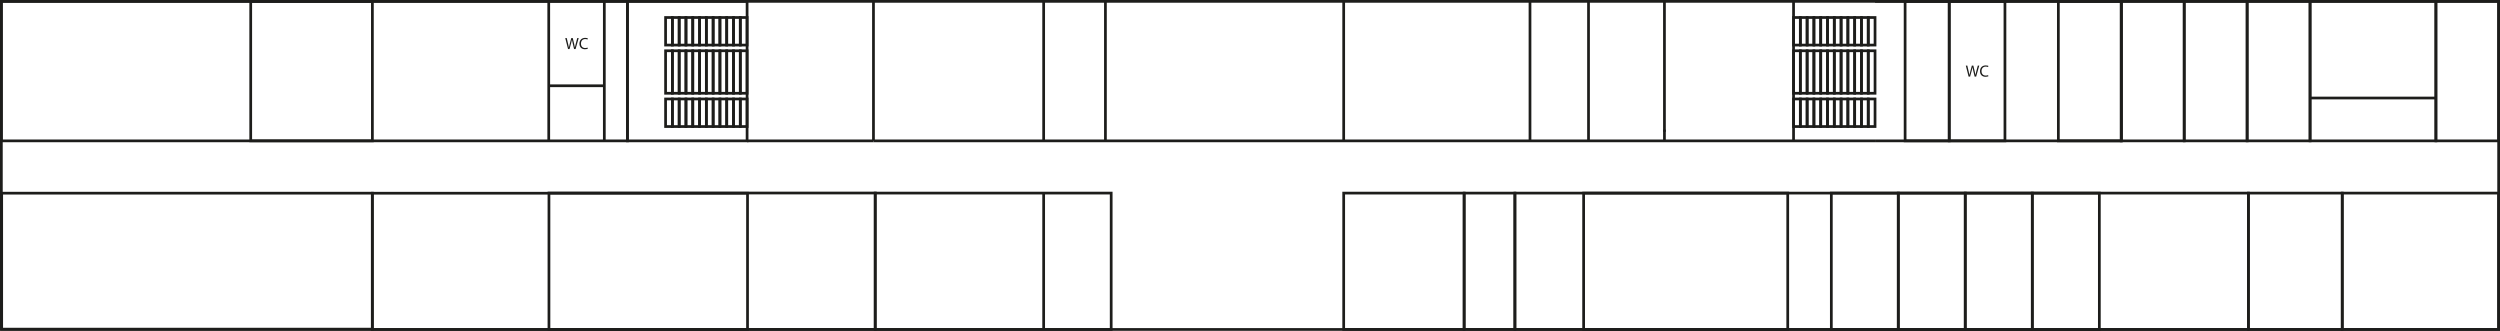
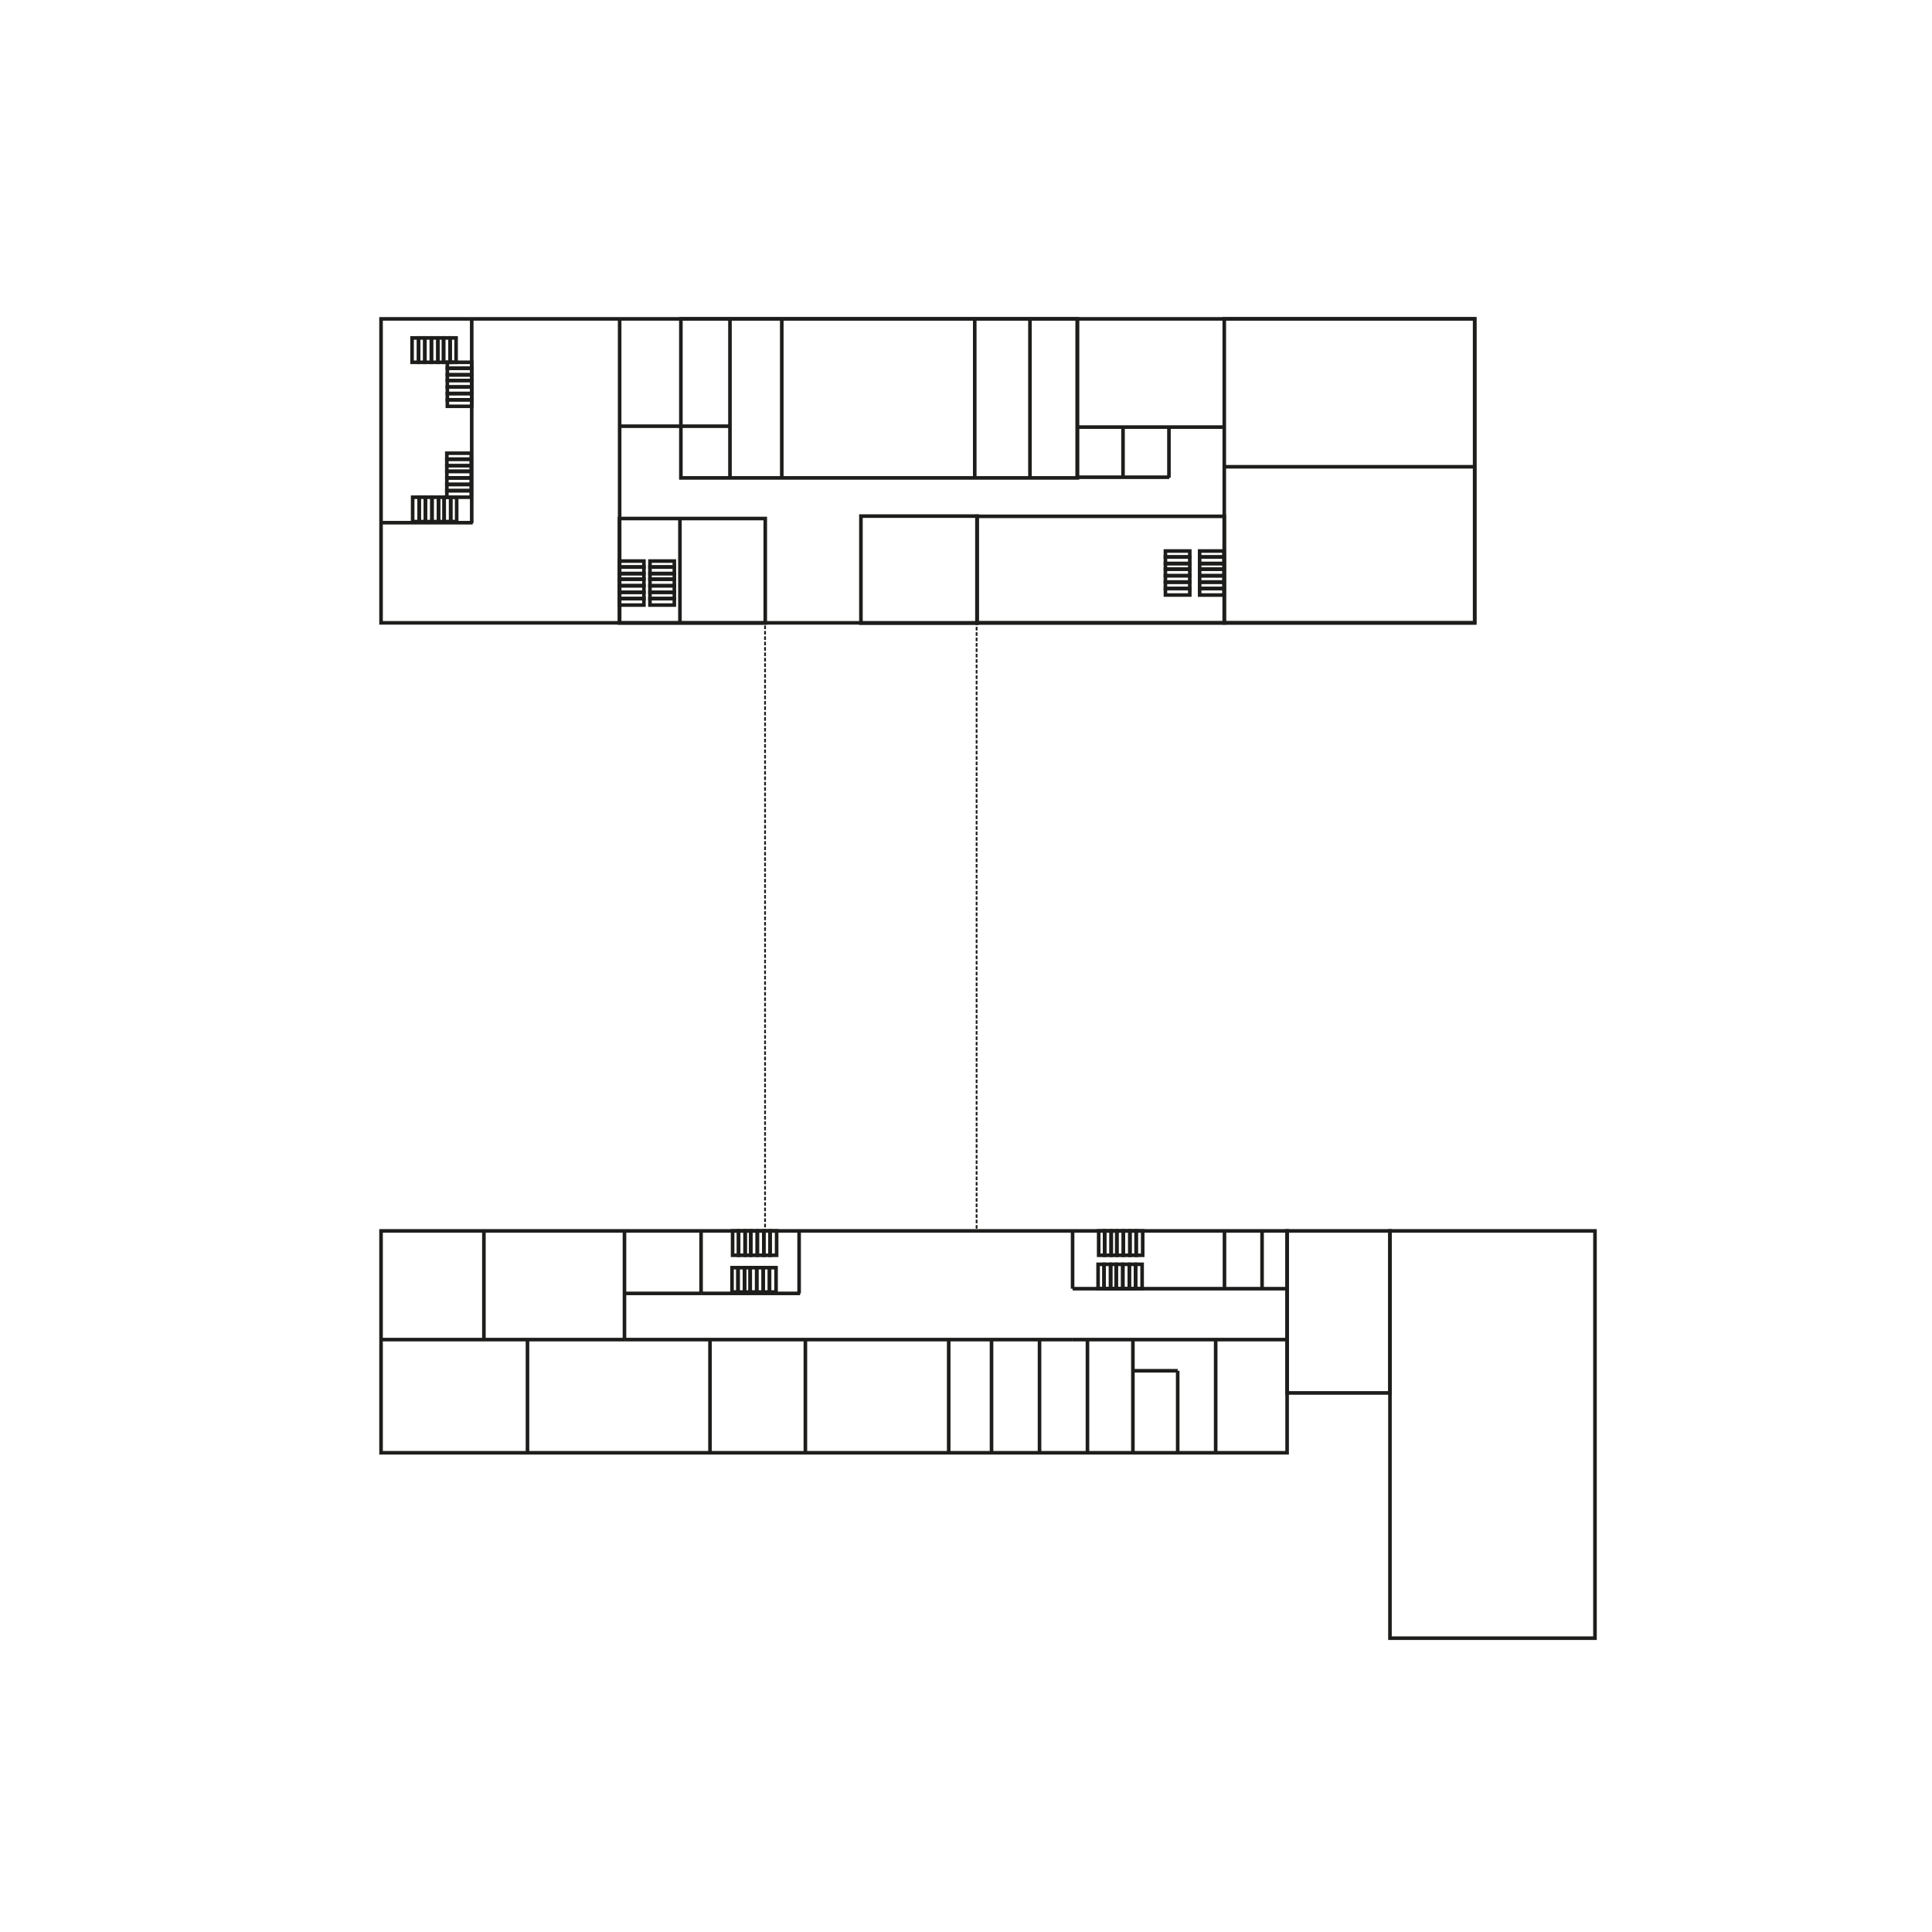
- <svg xmlns="http://www.w3.org/2000/svg" id="_Слой_2" data-name="Слой 2" viewBox="0 0 1832.64 242.51" version="1.1">
+ <svg xmlns="http://www.w3.org/2000/svg" id="_Слой_2" data-name="Слой 2" viewBox="0 0 1434 1434" version="1.1">
  <defs id="defs1">
    <style id="style1">
-       .cls-1 {
-         fill: #1d1d1b;
+       .cls-1, .cls-2, .cls-3 {
+         fill: none;
+       }
+ 
+       .cls-2 {
+         stroke-width: 2px;
      }

      .cls-2, .cls-3 {
-         fill: none;
-       }
- 
-       .cls-3 {
        stroke: #1d1d1b;
        stroke-miterlimit: 10;
-         stroke-width: 2px;
      }
    </style>
  </defs>
  <g id="_Слой_2-2" data-name="Слой 2">
-     <g id="g117">
-       <rect class="cls-3" x="1" y="1" width="1830.64" height="240.51" id="rect1" />
-       <g id="g7">
-         <rect class="cls-3" x="542.68" y="12.83" width="4.98" height="20.21" id="rect2" />
-         <rect class="cls-3" x="537.7" y="12.83" width="4.98" height="20.21" id="rect3" />
-         <rect class="cls-3" x="532.72" y="12.83" width="4.98" height="20.21" id="rect4" />
-         <rect class="cls-3" x="527.74" y="12.83" width="4.98" height="20.21" id="rect5" />
-         <rect class="cls-3" x="522.77" y="12.83" width="4.98" height="20.21" id="rect6" />
-         <rect class="cls-3" x="517.79" y="12.83" width="4.98" height="20.21" id="rect7" />
+     <g id="g123">
+       <rect class="cls-2" x="1031.68" y="913.62" width="152.17" height="302.3" id="rect1" style="stroke-width:2.667;stroke-dasharray:none" />
+       <rect class="cls-2" x="282.83" y="913.62" width="672.51" height="164.68" id="rect2" style="stroke-width:2.667;stroke-dasharray:none" />
+       <rect class="cls-2" x="955.34" y="913.62" width="76.34" height="120.26" id="rect3" style="stroke-width:2.667;stroke-dasharray:none" />
+       <rect class="cls-2" x="567.85" y="462.3" width="157.02" height="451.32" id="rect4" style="stroke-width:1.333;stroke-dasharray:2.667,1.333;stroke-dashoffset:0" />
+       <line class="cls-2" x1="735.94" y1="1078.3" x2="735.94" y2="994.3" id="line6" style="stroke-width:2.667;stroke-dasharray:none" />
+       <line class="cls-2" x1="796.11" y1="994.3" x2="955.34" y2="994.3" id="line7" style="stroke-width:2.667;stroke-dasharray:none" />
+       <line class="cls-2" x1="902.32" y1="1078.3" x2="902.32" y2="994.3" id="line8" style="stroke-width:2.667;stroke-dasharray:none" />
+       <line class="cls-2" x1="840.88" y1="1078.3" x2="840.88" y2="994.3" id="line9" style="stroke-width:2.667;stroke-dasharray:none" />
+       <line class="cls-2" x1="796.11" y1="956.51" x2="955.34" y2="956.51" id="line10" style="stroke-width:2.667;stroke-dasharray:none" />
+       <line class="cls-2" x1="593.13" y1="960" x2="593.13" y2="913.62" id="line11" style="stroke-width:2.667;stroke-dasharray:none" />
+       <line class="cls-2" x1="282.83" y1="994.3" x2="463.51" y2="994.3" id="line12" style="stroke-width:2.667;stroke-dasharray:none" />
+       <line class="cls-2" x1="463.51" y1="913.62" x2="463.51" y2="994.3" id="line13" style="stroke-width:2.667;stroke-dasharray:none" />
+       <line class="cls-2" x1="391.51" y1="1078.3" x2="391.51" y2="994.3" id="line14" style="stroke-width:2.667;stroke-dasharray:none" />
+       <line class="cls-2" x1="520.36" y1="913.62" x2="520.36" y2="960" id="line15" style="stroke-width:2.667;stroke-dasharray:none" />
+       <line class="cls-2" x1="593.87" y1="960" x2="520.36" y2="960" id="line16" style="stroke-width:2.667;stroke-dasharray:none" />
+       <rect class="cls-2" x="282.83" y="236.68" width="811.74" height="225.62" id="rect16" style="stroke-width:2.667;stroke-dasharray:none" />
+       <rect class="cls-2" x="505.37" y="236.68" width="294.332" height="118.036" id="rect17" style="stroke-width:2.667;stroke-dasharray:none" />
+       <rect class="cls-2" x="908.7" y="236.68" width="185.87" height="225.62" id="rect18" style="stroke-width:2.667;stroke-dasharray:none" />
+       <rect class="cls-2" x="725.123" y="383.229" width="183.588" height="79.083" id="rect19" style="stroke-width:2.667;stroke-dasharray:none" />
+       <rect class="cls-2" x="459.774" y="384.864" width="108.234" height="77.511" id="rect21" style="stroke-width:2.667;stroke-dasharray:none" />
+       <rect class="cls-2" x="639.01" y="383.069" width="86.295" height="79.402" id="rect22" style="stroke-width:2.667;stroke-dasharray:none" />
+       <line class="cls-2" x1="541.81" y1="354.64" x2="541.81" y2="236.68" id="line22" style="stroke-width:2.667;stroke-dasharray:none" />
+       <line class="cls-2" x1="764.47" y1="355.15" x2="764.47" y2="236.68" id="line23" style="stroke-width:2.667;stroke-dasharray:none" />
+       <line class="cls-2" x1="723.49" y1="355.15" x2="723.49" y2="236.68" id="line24" style="stroke-width:2.667;stroke-dasharray:none" />
+       <line class="cls-2" x1="580.26" y1="355.15" x2="580.26" y2="236.68" id="line25" style="stroke-width:2.667;stroke-dasharray:none" />
+       <line class="cls-2" x1="799.57" y1="355.15" x2="799.57" y2="236.68" id="line26" style="stroke-width:2.667;stroke-dasharray:none" />
+       <line class="cls-2" x1="908.7" y1="346.45" x2="1094.57" y2="346.45" id="line27" style="stroke-width:2.667;stroke-dasharray:none" />
+       <g id="g33" style="stroke-width:2.667;stroke-dasharray:none">
+         <rect class="cls-2" x="561.67" y="940.9" width="4.85" height="18.09" id="rect27" style="stroke-width:2.667;stroke-dasharray:none" />
+         <rect class="cls-2" x="556.82" y="940.9" width="4.85" height="18.09" id="rect28" style="stroke-width:2.667;stroke-dasharray:none" />
+         <rect class="cls-2" x="571.16" y="940.9" width="4.85" height="18.09" id="rect29" style="stroke-width:2.667;stroke-dasharray:none" />
+         <rect class="cls-2" x="566.52" y="940.9" width="4.64" height="18.09" id="rect30" style="stroke-width:2.667;stroke-dasharray:none" />
+         <rect class="cls-2" x="552.63" y="940.9" width="4.19" height="18.09" id="rect31" style="stroke-width:2.667;stroke-dasharray:none" />
+         <rect class="cls-2" x="547.77" y="940.9" width="4.85" height="18.09" id="rect32" style="stroke-width:2.667;stroke-dasharray:none" />
+         <rect class="cls-2" x="543.33" y="940.9" width="4.44" height="18.09" id="rect33" style="stroke-width:2.667;stroke-dasharray:none" />
      </g>
-       <g id="g13">
-         <rect class="cls-3" x="512.81" y="12.83" width="4.98" height="20.21" id="rect8" />
-         <rect class="cls-3" x="507.83" y="12.83" width="4.98" height="20.21" id="rect9" />
-         <rect class="cls-3" x="502.85" y="12.83" width="4.98" height="20.21" id="rect10" />
-         <rect class="cls-3" x="497.87" y="12.83" width="4.98" height="20.21" id="rect11" />
-         <rect class="cls-3" x="492.89" y="12.83" width="4.98" height="20.21" id="rect12" />
-         <rect class="cls-3" x="487.91" y="12.83" width="4.98" height="20.21" id="rect13" />
+       <g id="g40" style="stroke-width:2.667;stroke-dasharray:none">
+         <rect class="cls-2" x="562.1" y="913.62" width="4.85" height="18.09" id="rect34" style="stroke-width:2.667;stroke-dasharray:none" />
+         <rect class="cls-2" x="557.25" y="913.62" width="4.85" height="18.09" id="rect35" style="stroke-width:2.667;stroke-dasharray:none" />
+         <rect class="cls-2" x="571.59" y="913.62" width="4.85" height="18.09" id="rect36" style="stroke-width:2.667;stroke-dasharray:none" />
+         <rect class="cls-2" x="566.95" y="913.62" width="4.64" height="18.09" id="rect37" style="stroke-width:2.667;stroke-dasharray:none" />
+         <rect class="cls-2" x="553.06" y="913.62" width="4.19" height="18.09" id="rect38" style="stroke-width:2.667;stroke-dasharray:none" />
+         <rect class="cls-2" x="548.2" y="913.62" width="4.85" height="18.09" id="rect39" style="stroke-width:2.667;stroke-dasharray:none" />
+         <rect class="cls-2" x="543.76" y="913.62" width="4.44" height="18.09" id="rect40" style="stroke-width:2.667;stroke-dasharray:none" />
      </g>
-       <g id="g19">
-         <rect class="cls-3" x="542.68" y="72.55" width="4.98" height="20.21" id="rect14" />
-         <rect class="cls-3" x="537.7" y="72.55" width="4.98" height="20.21" id="rect15" />
-         <rect class="cls-3" x="532.72" y="72.55" width="4.98" height="20.21" id="rect16" />
-         <rect class="cls-3" x="527.74" y="72.55" width="4.98" height="20.21" id="rect17" />
-         <rect class="cls-3" x="522.77" y="72.55" width="4.98" height="20.21" id="rect18" />
-         <rect class="cls-3" x="517.79" y="72.55" width="4.98" height="20.21" id="rect19" />
+       <line class="cls-2" x1="359.17" y1="912.86" x2="359.17" y2="994.3" id="line40" style="stroke-width:2.667;stroke-dasharray:none" />
+       <g id="g47" style="stroke-width:2.667;stroke-dasharray:none">
+         <rect class="cls-2" x="833.81" y="913.62" width="4.85" height="18.09" id="rect41" style="stroke-width:2.667;stroke-dasharray:none" />
+         <rect class="cls-2" x="828.96" y="913.62" width="4.85" height="18.09" id="rect42" style="stroke-width:2.667;stroke-dasharray:none" />
+         <rect class="cls-2" x="843.3" y="913.62" width="4.85" height="18.09" id="rect43" style="stroke-width:2.667;stroke-dasharray:none" />
+         <rect class="cls-2" x="838.66" y="913.62" width="4.64" height="18.09" id="rect44" style="stroke-width:2.667;stroke-dasharray:none" />
+         <rect class="cls-2" x="824.76" y="913.62" width="4.19" height="18.09" id="rect45" style="stroke-width:2.667;stroke-dasharray:none" />
+         <rect class="cls-2" x="819.91" y="913.62" width="4.85" height="18.09" id="rect46" style="stroke-width:2.667;stroke-dasharray:none" />
+         <rect class="cls-2" x="815.47" y="913.62" width="4.44" height="18.09" id="rect47" style="stroke-width:2.667;stroke-dasharray:none" />
      </g>
-       <g id="g25">
-         <rect class="cls-3" x="512.81" y="72.55" width="4.98" height="20.21" id="rect20" />
-         <rect class="cls-3" x="507.83" y="72.55" width="4.98" height="20.21" id="rect21" />
-         <rect class="cls-3" x="502.85" y="72.55" width="4.98" height="20.21" id="rect22" />
-         <rect class="cls-3" x="497.87" y="72.55" width="4.98" height="20.21" id="rect23" />
-         <rect class="cls-3" x="492.89" y="72.55" width="4.98" height="20.21" id="rect24" />
-         <rect class="cls-3" x="487.91" y="72.55" width="4.98" height="20.21" id="rect25" />
+       <g id="g54" style="stroke-width:2.667;stroke-dasharray:none">
+         <rect class="cls-2" x="833.38" y="938.42" width="4.85" height="18.09" id="rect48" style="stroke-width:2.667;stroke-dasharray:none" />
+         <rect class="cls-2" x="828.53" y="938.42" width="4.85" height="18.09" id="rect49" style="stroke-width:2.667;stroke-dasharray:none" />
+         <rect class="cls-2" x="842.87" y="938.42" width="4.85" height="18.09" id="rect50" style="stroke-width:2.667;stroke-dasharray:none" />
+         <rect class="cls-2" x="838.23" y="938.42" width="4.64" height="18.09" id="rect51" style="stroke-width:2.667;stroke-dasharray:none" />
+         <rect class="cls-2" x="824.33" y="938.42" width="4.19" height="18.09" id="rect52" style="stroke-width:2.667;stroke-dasharray:none" />
+         <rect class="cls-2" x="819.48" y="938.42" width="4.85" height="18.09" id="rect53" style="stroke-width:2.667;stroke-dasharray:none" />
+         <rect class="cls-2" x="815.04" y="938.42" width="4.44" height="18.09" id="rect54" style="stroke-width:2.667;stroke-dasharray:none" />
      </g>
-       <g id="g31">
-         <rect class="cls-3" x="542.68" y="37.22" width="4.98" height="31.15" id="rect26" />
-         <rect class="cls-3" x="537.7" y="37.22" width="4.98" height="31.15" id="rect27" />
-         <rect class="cls-3" x="532.72" y="37.22" width="4.98" height="31.15" id="rect28" />
-         <rect class="cls-3" x="527.74" y="37.22" width="4.98" height="31.15" id="rect29" />
-         <rect class="cls-3" x="522.77" y="37.22" width="4.98" height="31.15" id="rect30" />
-         <rect class="cls-3" x="517.79" y="37.22" width="4.98" height="31.15" id="rect31" />
+       <g id="g61" style="stroke-width:2.667;stroke-dasharray:none">
+         <rect class="cls-2" x="871.63" y="420.7" width="4.85" height="18.09" transform="translate(1303.8 -444.32) rotate(90)" id="rect55" style="stroke-width:2.667;stroke-dasharray:none" />
+         <rect class="cls-2" x="871.63" y="415.85" width="4.85" height="18.09" transform="translate(1298.95 -449.17) rotate(90)" id="rect56" style="stroke-width:2.667;stroke-dasharray:none" />
+         <rect class="cls-2" x="871.63" y="430.19" width="4.85" height="18.09" transform="translate(1313.3 -434.83) rotate(90)" id="rect57" style="stroke-width:2.667;stroke-dasharray:none" />
+         <rect class="cls-2" x="871.63" y="425.34" width="4.85" height="18.09" transform="translate(1308.44 -439.68) rotate(90)" id="rect58" style="stroke-width:2.667;stroke-dasharray:none" />
+         <rect class="cls-2" x="871.96" y="411.32" width="4.19" height="18.09" transform="translate(1294.43 -453.69) rotate(90)" id="rect59" style="stroke-width:2.667;stroke-dasharray:none" />
+         <rect class="cls-2" x="871.63" y="406.8" width="4.85" height="18.09" transform="translate(1289.91 -458.21) rotate(90)" id="rect60" style="stroke-width:2.667;stroke-dasharray:none" />
+         <rect class="cls-2" x="871.84" y="402.16" width="4.44" height="18.09" transform="translate(1285.26 -462.86) rotate(90)" id="rect61" style="stroke-width:2.667;stroke-dasharray:none" />
      </g>
-       <g id="g37">
-         <rect class="cls-3" x="512.81" y="37.22" width="4.98" height="31.15" id="rect32" />
-         <rect class="cls-3" x="507.83" y="37.22" width="4.98" height="31.15" id="rect33" />
-         <rect class="cls-3" x="502.85" y="37.22" width="4.98" height="31.15" id="rect34" />
-         <rect class="cls-3" x="497.87" y="37.22" width="4.98" height="31.15" id="rect35" />
-         <rect class="cls-3" x="492.89" y="37.22" width="4.98" height="31.15" id="rect36" />
-         <rect class="cls-3" x="487.91" y="37.22" width="4.98" height="31.15" id="rect37" />
+       <g id="g68" style="stroke-width:2.667;stroke-dasharray:none">
+         <rect class="cls-2" x="897.04" y="420.7" width="4.85" height="18.09" transform="translate(1329.21 -469.72) rotate(90)" id="rect62" style="stroke-width:2.667;stroke-dasharray:none" />
+         <rect class="cls-2" x="897.04" y="415.85" width="4.85" height="18.09" transform="translate(1324.36 -474.57) rotate(90)" id="rect63" style="stroke-width:2.667;stroke-dasharray:none" />
+         <rect class="cls-2" x="897.04" y="430.19" width="4.85" height="18.09" transform="translate(1338.7 -460.23) rotate(90)" id="rect64" style="stroke-width:2.667;stroke-dasharray:none" />
+         <rect class="cls-2" x="897.04" y="425.34" width="4.85" height="18.09" transform="translate(1333.85 -465.08) rotate(90)" id="rect65" style="stroke-width:2.667;stroke-dasharray:none" />
+         <rect class="cls-2" x="897.37" y="411.32" width="4.19" height="18.09" transform="translate(1319.83 -479.1) rotate(90)" id="rect66" style="stroke-width:2.667;stroke-dasharray:none" />
+         <rect class="cls-2" x="897.04" y="406.8" width="4.85" height="18.09" transform="translate(1315.31 -483.62) rotate(90)" id="rect67" style="stroke-width:2.667;stroke-dasharray:none" />
+         <rect class="cls-2" x="897.24" y="402.16" width="4.44" height="18.09" transform="translate(1310.66 -488.26) rotate(90)" id="rect68" style="stroke-width:2.667;stroke-dasharray:none" />
      </g>
-       <g id="g43">
-         <rect class="cls-3" x="1369.53" y="12.83" width="4.98" height="20.21" id="rect38" />
-         <rect class="cls-3" x="1364.55" y="12.83" width="4.98" height="20.21" id="rect39" />
-         <rect class="cls-3" x="1359.57" y="12.83" width="4.98" height="20.21" id="rect40" />
-         <rect class="cls-3" x="1354.6" y="12.83" width="4.98" height="20.21" id="rect41" />
-         <rect class="cls-3" x="1349.62" y="12.83" width="4.98" height="20.21" id="rect42" />
-         <rect class="cls-3" x="1344.64" y="12.83" width="4.98" height="20.21" id="rect43" />
+       <g id="g75" style="stroke-width:2.667;stroke-dasharray:none">
+         <rect class="cls-2" x="466.47" y="428.15" width="4.85" height="18.09" transform="translate(906.09 -31.71) rotate(90)" id="rect69" style="stroke-width:2.667;stroke-dasharray:none" />
+         <rect class="cls-2" x="466.47" y="423.29" width="4.85" height="18.09" transform="translate(901.23 -36.56) rotate(90)" id="rect70" style="stroke-width:2.667;stroke-dasharray:none" />
+         <rect class="cls-2" x="466.47" y="437.64" width="4.85" height="18.09" transform="translate(915.58 -22.21) rotate(90)" id="rect71" style="stroke-width:2.667;stroke-dasharray:none" />
+         <rect class="cls-2" x="466.58" y="432.89" width="4.64" height="18.09" transform="translate(910.83 -26.96) rotate(90)" id="rect72" style="stroke-width:2.667;stroke-dasharray:none" />
+         <rect class="cls-2" x="466.8" y="418.77" width="4.19" height="18.09" transform="translate(896.71 -41.08) rotate(90)" id="rect73" style="stroke-width:2.667;stroke-dasharray:none" />
+         <rect class="cls-2" x="466.47" y="414.25" width="4.85" height="18.09" transform="translate(892.19 -45.6) rotate(90)" id="rect74" style="stroke-width:2.667;stroke-dasharray:none" />
+         <rect class="cls-2" x="466.68" y="409.6" width="4.44" height="18.09" transform="translate(887.54 -50.25) rotate(90)" id="rect75" style="stroke-width:2.667;stroke-dasharray:none" />
      </g>
-       <g id="g49">
-         <rect class="cls-3" x="1339.66" y="12.83" width="4.98" height="20.21" id="rect44" />
-         <rect class="cls-3" x="1334.68" y="12.83" width="4.98" height="20.21" id="rect45" />
-         <rect class="cls-3" x="1329.7" y="12.83" width="4.98" height="20.21" id="rect46" />
-         <rect class="cls-3" x="1324.72" y="12.83" width="4.98" height="20.21" id="rect47" />
-         <rect class="cls-3" x="1319.74" y="12.83" width="4.98" height="20.21" id="rect48" />
-         <rect class="cls-3" x="1314.77" y="12.83" width="4.98" height="20.21" id="rect49" />
+       <g id="g82" style="stroke-width:2.667;stroke-dasharray:none">
+         <rect class="cls-2" x="489.05" y="428.15" width="4.85" height="18.09" transform="translate(928.66 -54.28) rotate(90)" id="rect76" style="stroke-width:2.667;stroke-dasharray:none" />
+         <rect class="cls-2" x="489.05" y="423.29" width="4.85" height="18.09" transform="translate(923.81 -59.13) rotate(90)" id="rect77" style="stroke-width:2.667;stroke-dasharray:none" />
+         <rect class="cls-2" x="489.05" y="437.64" width="4.85" height="18.09" transform="translate(938.15 -44.79) rotate(90)" id="rect78" style="stroke-width:2.667;stroke-dasharray:none" />
+         <rect class="cls-2" x="489.15" y="432.89" width="4.64" height="18.09" transform="translate(933.41 -49.54) rotate(90)" id="rect79" style="stroke-width:2.667;stroke-dasharray:none" />
+         <rect class="cls-2" x="489.37" y="418.77" width="4.19" height="18.09" transform="translate(919.29 -63.66) rotate(90)" id="rect80" style="stroke-width:2.667;stroke-dasharray:none" />
+         <rect class="cls-2" x="489.05" y="414.25" width="4.85" height="18.09" transform="translate(914.77 -68.18) rotate(90)" id="rect81" style="stroke-width:2.667;stroke-dasharray:none" />
+         <rect class="cls-2" x="489.25" y="409.6" width="4.44" height="18.09" transform="translate(910.12 -72.82) rotate(90)" id="rect82" style="stroke-width:2.667;stroke-dasharray:none" />
      </g>
-       <g id="g55">
-         <rect class="cls-3" x="1369.53" y="72.55" width="4.98" height="20.21" id="rect50" />
-         <rect class="cls-3" x="1364.55" y="72.55" width="4.98" height="20.21" id="rect51" />
-         <rect class="cls-3" x="1359.57" y="72.55" width="4.98" height="20.21" id="rect52" />
-         <rect class="cls-3" x="1354.6" y="72.55" width="4.98" height="20.21" id="rect53" />
-         <rect class="cls-3" x="1349.62" y="72.55" width="4.98" height="20.21" id="rect54" />
-         <rect class="cls-3" x="1344.64" y="72.55" width="4.98" height="20.21" id="rect55" />
+       <g id="g89" style="stroke-width:2.667;stroke-dasharray:none">
+         <rect class="cls-2" x="338.28" y="348.1" width="4.85" height="18.09" transform="translate(697.86 16.44) rotate(90)" id="rect83" style="stroke-width:2.667;stroke-dasharray:none" />
+         <rect class="cls-2" x="338.28" y="343.25" width="4.85" height="18.09" transform="translate(693.01 11.59) rotate(90)" id="rect84" style="stroke-width:2.667;stroke-dasharray:none" />
+         <rect class="cls-2" x="338.28" y="357.6" width="4.85" height="18.09" transform="translate(707.35 25.93) rotate(90)" id="rect85" style="stroke-width:2.667;stroke-dasharray:none" />
+         <rect class="cls-2" x="338.39" y="352.85" width="4.64" height="18.09" transform="translate(702.6 21.18) rotate(90)" id="rect86" style="stroke-width:2.667;stroke-dasharray:none" />
+         <rect class="cls-2" x="338.61" y="338.73" width="4.19" height="18.09" transform="translate(688.48 7.06) rotate(90)" id="rect87" style="stroke-width:2.667;stroke-dasharray:none" />
+         <rect class="cls-2" x="338.28" y="334.21" width="4.85" height="18.09" transform="translate(683.96 2.54) rotate(90)" id="rect88" style="stroke-width:2.667;stroke-dasharray:none" />
+         <rect class="cls-2" x="338.49" y="329.56" width="4.44" height="18.09" transform="translate(679.31 -2.11) rotate(90)" id="rect89" style="stroke-width:2.667;stroke-dasharray:none" />
      </g>
-       <g id="g61">
-         <rect class="cls-3" x="1339.66" y="72.55" width="4.98" height="20.21" id="rect56" />
-         <rect class="cls-3" x="1334.68" y="72.55" width="4.98" height="20.21" id="rect57" />
-         <rect class="cls-3" x="1329.7" y="72.55" width="4.98" height="20.21" id="rect58" />
-         <rect class="cls-3" x="1324.72" y="72.55" width="4.98" height="20.21" id="rect59" />
-         <rect class="cls-3" x="1319.74" y="72.55" width="4.98" height="20.21" id="rect60" />
-         <rect class="cls-3" x="1314.77" y="72.55" width="4.98" height="20.21" id="rect61" />
+       <g id="g96" style="stroke-width:2.667;stroke-dasharray:none">
+         <rect class="cls-2" x="338.66" y="280.62" width="4.85" height="18.09" transform="translate(630.75 -51.42) rotate(90)" id="rect90" style="stroke-width:2.667;stroke-dasharray:none" />
+         <rect class="cls-2" x="338.66" y="275.77" width="4.85" height="18.09" transform="translate(625.89 -56.28) rotate(90)" id="rect91" style="stroke-width:2.667;stroke-dasharray:none" />
+         <rect class="cls-2" x="338.66" y="290.11" width="4.85" height="18.09" transform="translate(640.24 -41.93) rotate(90)" id="rect92" style="stroke-width:2.667;stroke-dasharray:none" />
+         <rect class="cls-2" x="338.76" y="285.36" width="4.64" height="18.09" transform="translate(635.49 -46.68) rotate(90)" id="rect93" style="stroke-width:2.667;stroke-dasharray:none" />
+         <rect class="cls-2" x="338.99" y="271.24" width="4.19" height="18.09" transform="translate(621.37 -60.8) rotate(90)" id="rect94" style="stroke-width:2.667;stroke-dasharray:none" />
+         <rect class="cls-2" x="338.66" y="266.72" width="4.85" height="18.09" transform="translate(616.85 -65.32) rotate(90)" id="rect95" style="stroke-width:2.667;stroke-dasharray:none" />
+         <rect class="cls-2" x="338.86" y="262.07" width="4.44" height="18.09" transform="translate(612.2 -69.97) rotate(90)" id="rect96" style="stroke-width:2.667;stroke-dasharray:none" />
      </g>
-       <g id="g67">
-         <rect class="cls-3" x="1369.53" y="37.22" width="4.98" height="31.15" id="rect62" />
-         <rect class="cls-3" x="1364.55" y="37.22" width="4.98" height="31.15" id="rect63" />
-         <rect class="cls-3" x="1359.57" y="37.22" width="4.98" height="31.15" id="rect64" />
-         <rect class="cls-3" x="1354.6" y="37.22" width="4.98" height="31.15" id="rect65" />
-         <rect class="cls-3" x="1349.62" y="37.22" width="4.98" height="31.15" id="rect66" />
-         <rect class="cls-3" x="1344.64" y="37.22" width="4.98" height="31.15" id="rect67" />
+       <g id="g103" style="stroke-width:2.667;stroke-dasharray:none">
+         <rect class="cls-2" x="315.34" y="250.81" width="4.85" height="18.09" transform="translate(635.54 519.71) rotate(180)" id="rect97" style="stroke-width:2.667;stroke-dasharray:none" />
+         <rect class="cls-2" x="320.19" y="250.81" width="4.85" height="18.09" transform="translate(645.24 519.71) rotate(180)" id="rect98" style="stroke-width:2.667;stroke-dasharray:none" />
+         <rect class="cls-2" x="305.85" y="250.81" width="4.85" height="18.09" transform="translate(616.55 519.71) rotate(180)" id="rect99" style="stroke-width:2.667;stroke-dasharray:none" />
+         <rect class="cls-2" x="310.7" y="250.81" width="4.64" height="18.09" transform="translate(626.05 519.71) rotate(180)" id="rect100" style="stroke-width:2.667;stroke-dasharray:none" />
+         <rect class="cls-2" x="325.05" y="250.81" width="4.19" height="18.09" transform="translate(654.29 519.71) rotate(180)" id="rect101" style="stroke-width:2.667;stroke-dasharray:none" />
+         <rect class="cls-2" x="329.24" y="250.81" width="4.85" height="18.09" transform="translate(663.33 519.71) rotate(180)" id="rect102" style="stroke-width:2.667;stroke-dasharray:none" />
+         <rect class="cls-2" x="334.09" y="250.81" width="4.44" height="18.09" transform="translate(672.62 519.71) rotate(180)" id="rect103" style="stroke-width:2.667;stroke-dasharray:none" />
      </g>
-       <g id="g73">
-         <rect class="cls-3" x="1339.66" y="37.22" width="4.98" height="31.15" id="rect68" />
-         <rect class="cls-3" x="1334.68" y="37.22" width="4.98" height="31.15" id="rect69" />
-         <rect class="cls-3" x="1329.7" y="37.22" width="4.98" height="31.15" id="rect70" />
-         <rect class="cls-3" x="1324.72" y="37.22" width="4.98" height="31.15" id="rect71" />
-         <rect class="cls-3" x="1319.74" y="37.22" width="4.98" height="31.15" id="rect72" />
-         <rect class="cls-3" x="1314.77" y="37.22" width="4.98" height="31.15" id="rect73" />
+       <g id="g110" style="stroke-width:2.667;stroke-dasharray:none">
+         <rect class="cls-2" x="315.77" y="369.07" width="4.85" height="18.09" transform="translate(636.4 756.22) rotate(180)" id="rect104" style="stroke-width:2.667;stroke-dasharray:none" />
+         <rect class="cls-2" x="320.62" y="369.07" width="4.85" height="18.09" transform="translate(646.1 756.22) rotate(180)" id="rect105" style="stroke-width:2.667;stroke-dasharray:none" />
+         <rect class="cls-2" x="306.28" y="369.07" width="4.85" height="18.09" transform="translate(617.41 756.22) rotate(180)" id="rect106" style="stroke-width:2.667;stroke-dasharray:none" />
+         <rect class="cls-2" x="311.13" y="369.07" width="4.64" height="18.09" transform="translate(626.9 756.22) rotate(180)" id="rect107" style="stroke-width:2.667;stroke-dasharray:none" />
+         <rect class="cls-2" x="325.48" y="369.07" width="4.19" height="18.09" transform="translate(655.15 756.22) rotate(180)" id="rect108" style="stroke-width:2.667;stroke-dasharray:none" />
+         <rect class="cls-2" x="329.67" y="369.07" width="4.85" height="18.09" transform="translate(664.19 756.22) rotate(180)" id="rect109" style="stroke-width:2.667;stroke-dasharray:none" />
+         <rect class="cls-2" x="334.52" y="369.07" width="4.44" height="18.09" transform="translate(673.48 756.22) rotate(180)" id="rect110" style="stroke-width:2.667;stroke-dasharray:none" />
      </g>
-       <rect class="cls-3" x="1" y="1" width="458.96" height="102.26" id="rect74" />
-       <rect class="cls-3" x="1.234" y="141.607" width="271.749" height="99.668" id="rect75" ry="0" />
-       <rect class="cls-3" x="272.891" y="141.637" width="275.084" height="99.877" id="rect76" />
-       <rect class="cls-3" x="402.414" y="141.492" width="239.214" height="99.952" id="rect78" />
-       <rect class="cls-3" x="641.538" y="141.539" width="173.023" height="99.982" id="rect79" />
-       <rect class="cls-3" x="1110.51" y="141.55" width="537.7" height="99.96" id="rect80" />
-       <rect class="cls-3" x="985" y="141.55" width="88.3" height="99.96" transform="translate(2058.3 383.06) rotate(180)" id="rect81" />
-       <rect class="cls-3" x="1073.3" y="141.55" width="37.21" height="99.96" transform="translate(2183.81 383.06) rotate(180)" id="rect82" />
-       <rect class="cls-3" x="1717" y="141.55" width="114.64" height="99.96" id="rect83" />
-       <rect class="cls-3" x="1489.79" y="141.55" width="49.15" height="99.96" id="rect84" />
-       <rect class="cls-3" x="1648.21" y="141.55" width="68.79" height="99.96" id="rect85" />
-       <rect class="cls-3" x="1440.64" y="141.55" width="49.15" height="99.96" id="rect86" />
-       <rect class="cls-3" x="1391.49" y="141.55" width="49.15" height="99.96" id="rect87" />
-       <rect class="cls-3" x="1342.47" y="141.55" width="49.15" height="99.96" id="rect88" />
-       <rect class="cls-3" x="1160.89" y="141.55" width="149.62" height="99.96" id="rect89" />
-       <polyline class="cls-3" points="1374.51 1 1555.02 1 1555.02 103.26 1374.51 103.26" id="polyline89" />
-       <rect class="cls-3" x="1508.89" y="1" width="46.13" height="102.26" id="rect90" />
-       <rect class="cls-3" x="1555.02" y="1" width="46.13" height="102.26" id="rect91" />
-       <rect class="cls-3" x="1601.15" y="1" width="46.13" height="102.26" id="rect92" />
-       <rect class="cls-3" x="1647.28" y="1" width="46.13" height="102.26" id="rect93" />
-       <rect class="cls-3" x="1785.66" y="1" width="45.98" height="102.26" id="rect94" />
-       <rect class="cls-3" x="1693.4" y="1" width="92.26" height="102.26" id="rect95" />
-       <rect class="cls-3" x="1428.89" y="1" width="40.85" height="102.26" id="rect96" />
-       <rect class="cls-3" x="1396.55" y="1" width="32.34" height="102.26" id="rect97" />
-       <rect class="cls-3" x="459.96" y="1" width="87.7" height="102.26" id="rect98" />
-       <line class="cls-3" x1="1693.4" y1="71.85" x2="1785.66" y2="71.85" id="line98" />
-       <line class="cls-3" x1="1314.77" y1="103.26" x2="1314.77" y2="1" id="line99" />
-       <line class="cls-3" x1="1220.13" y1="96.62" x2="1220.13" y2="1" id="line100" />
-       <line class="cls-3" x1="640.3" y1="103.26" x2="1374.51" y2="103.26" id="line101" />
-       <line class="cls-3" x1="547.66" y1="103.26" x2="640.3" y2="103.26" id="line102" />
-       <line class="cls-3" x1="1220.13" y1="95.04" x2="1220.13" y2="103.85" id="line103" />
-       <line class="cls-3" x1="640.3" y1="103.26" x2="640.3" y2="1" id="line104" />
-       <line class="cls-3" x1="765.06" y1="103.26" x2="765.06" y2="1" id="line105" />
-       <line class="cls-3" x1="810.34" y1="103.26" x2="810.34" y2="1" id="line106" />
-       <line class="cls-3" x1="985" y1="103.26" x2="985" y2="1" id="line107" />
-       <line class="cls-3" x1="1164.47" y1="103.26" x2="1164.47" y2="1" id="line108" />
-       <line class="cls-3" x1="1121.57" y1="103.85" x2="1121.57" y2="1" id="line109" />
-       <line class="cls-3" x1="765.06" y1="241.51" x2="765.06" y2="141.55" id="line110" />
-       <line class="cls-3" x1="443" y1="103.26" x2="443" y2="1" id="line111" />
-       <line class="cls-3" x1="402.26" y1="103.26" x2="402.26" y2="1" id="line112" />
-       <line class="cls-3" x1="443" y1="62.87" x2="402.26" y2="62.87" id="line113" />
-       <rect class="cls-3" x="183.79" y="1" width="89.19" height="102.26" id="rect113" />
-       <g id="g114">
-         <path class="cls-1" d="M1443.1,56.18l-2.05-8.08h1.1l.96,4.09c.24,1.01.46,2.02.6,2.79h.02c.13-.8.38-1.76.66-2.81l1.08-4.08h1.09l.98,4.1c.23.96.44,1.92.56,2.77h.02c.17-.89.4-1.79.65-2.79l1.07-4.08h1.07l-2.29,8.08h-1.09l-1.02-4.21c-.25-1.03-.42-1.82-.53-2.64h-.02c-.14.8-.32,1.6-.62,2.64l-1.15,4.21h-1.09Z" id="path113" />
-         <path class="cls-1" d="M1457.58,55.91c-.38.19-1.15.38-2.13.38-2.28,0-3.99-1.44-3.99-4.09s1.71-4.25,4.22-4.25c1.01,0,1.64.22,1.92.36l-.25.85c-.4-.19-.96-.34-1.63-.34-1.89,0-3.15,1.21-3.15,3.33,0,1.98,1.14,3.25,3.11,3.25.64,0,1.28-.13,1.7-.34l.22.83Z" id="path114" />
-       </g>
-       <g id="g116">
-         <path class="cls-1" d="M416.41,35.98l-2.05-8.08h1.1l.96,4.09c.24,1.01.46,2.02.6,2.79h.02c.13-.8.38-1.76.66-2.81l1.08-4.08h1.09l.98,4.1c.23.96.44,1.92.56,2.77h.02c.17-.89.4-1.79.65-2.79l1.07-4.08h1.07l-2.29,8.08h-1.09l-1.02-4.21c-.25-1.03-.42-1.82-.53-2.64h-.02c-.14.8-.32,1.6-.62,2.64l-1.15,4.21h-1.09Z" id="path115" />
-         <path class="cls-1" d="M430.89,35.72c-.38.19-1.15.38-2.13.38-2.28,0-3.99-1.44-3.99-4.09s1.71-4.25,4.22-4.25c1.01,0,1.64.22,1.92.36l-.25.85c-.4-.19-.96-.34-1.63-.34-1.89,0-3.15,1.21-3.15,3.33,0,1.98,1.14,3.25,3.11,3.25.64,0,1.28-.13,1.7-.34l.22.83Z" id="path116" />
-       </g>
-       <rect class="cls-2" x="402.26" y="1" width="40.75" height="61.87" id="rect116" />
+       <line class="cls-2" x1="350.13" y1="236.68" x2="350.13" y2="388.34" id="line110" style="stroke-width:2.667;stroke-dasharray:none" />
+       <line class="cls-3" x1="908.85" y1="913.62" x2="908.85" y2="956.1" id="line111" style="stroke-width:2.667;stroke-dasharray:none" />
+       <line class="cls-3" x1="936.75" y1="913.62" x2="936.75" y2="956.51" id="line112" style="stroke-width:2.667;stroke-dasharray:none" />
+       <line class="cls-2" x1="463.51" y1="994.3" x2="796.11" y2="994.3" id="line113" style="stroke-width:2.667;stroke-dasharray:none" />
+       <line class="cls-2" x1="526.98" y1="1078.3" x2="526.98" y2="994.3" id="line114" style="stroke-width:2.667;stroke-dasharray:none" />
+       <line class="cls-2" x1="597.79" y1="1077.852" x2="597.79" y2="995.13" id="line115" style="stroke-width:2.682;stroke-dasharray:none" />
+       <line class="cls-2" x1="704.16" y1="994.3" x2="704.16" y2="1078.3" id="line116" style="stroke-width:2.667;stroke-dasharray:none" />
+       <line class="cls-2" x1="771.57" y1="994.3" x2="771.57" y2="1078.3" id="line117" style="stroke-width:2.667;stroke-dasharray:none" />
+       <line class="cls-2" x1="807.15" y1="994.3" x2="807.15" y2="1078.3" id="line118" style="stroke-width:2.667;stroke-dasharray:none" />
+       <line class="cls-2" x1="841.92" y1="1017.43" x2="874.13" y2="1017.43" id="line119" style="stroke-width:2.667;stroke-dasharray:none" />
+       <line class="cls-2" x1="874.13" y1="1078.3" x2="874.13" y2="1017.43" id="line120" style="stroke-width:2.667;stroke-dasharray:none" />
+       <line class="cls-2" x1="520.36" y1="960" x2="463.51" y2="960" id="line121" style="stroke-width:2.667;stroke-dasharray:none" />
+       <line class="cls-2" x1="796.11" y1="956.51" x2="796.11" y2="913.2" id="line122" style="stroke-width:2.667;stroke-dasharray:none" />
+       <line class="cls-2" x1="350.837" y1="387.959" x2="282.677" y2="387.959" id="line123-6" style="fill:none;stroke:#1d1d1b;stroke-width:2.667;stroke-miterlimit:10;stroke-dasharray:none" />
+       <line class="cls-2" x1="459.921" y1="461.534" x2="459.921" y2="236.809" id="line22-2" style="fill:none;stroke:#1d1d1b;stroke-width:2.667;stroke-miterlimit:10;stroke-dasharray:none" />
+       <line class="cls-2" x1="799.994" y1="317" x2="908.968" y2="317" id="line27-6" style="fill:none;stroke:#1d1d1b;stroke-width:2.667;stroke-miterlimit:10;stroke-dasharray:none" />
+       <line class="cls-2" x1="459.976" y1="316.336" x2="541.657" y2="316.336" id="line27-9" style="fill:none;stroke:#1d1d1b;stroke-width:2.667;stroke-miterlimit:10;stroke-dasharray:none" />
+       <line class="cls-2" x1="504.671" y1="462.83" x2="504.671" y2="385.198" id="line25-9" style="fill:none;stroke:#1d1d1b;stroke-width:2.667;stroke-miterlimit:10;stroke-dasharray:none" />
+       <rect style="fill:#000000;fill-opacity:0;fill-rule:evenodd;stroke-width:2.667;stroke-linecap:square;stroke-dasharray:none;stroke-dashoffset:0.307" id="rect124" width="30.845" height="37.362" x="800.679" y="316.709" />
+       <rect style="fill:#000000;fill-opacity:0;fill-rule:evenodd;stroke-width:2.667;stroke-linecap:square;stroke-dasharray:none;stroke-dashoffset:0.307" id="rect125" width="5.213" height="1.738" x="858.026" y="347.989" />
+       <line class="cls-2" x1="800.098" y1="354.213" x2="867.877" y2="354.213" id="line27-9-3" style="fill:none;stroke:#1d1d1b;stroke-width:2.667;stroke-miterlimit:10;stroke-dasharray:none" />
+       <line class="cls-2" x1="833.549" y1="317.399" x2="833.549" y2="354.767" id="line27-9-3-3" style="fill:none;stroke:#1d1d1b;stroke-width:2.667;stroke-miterlimit:10;stroke-dasharray:none" />
+       <line class="cls-2" x1="867.635" y1="317.172" x2="867.635" y2="354.541" id="line27-9-3-3-1" style="fill:none;stroke:#1d1d1b;stroke-width:2.667;stroke-miterlimit:10;stroke-dasharray:none" />
    </g>
+     <rect class="cls-1" width="1434" height="1434" id="rect123" />
  </g>
</svg>
